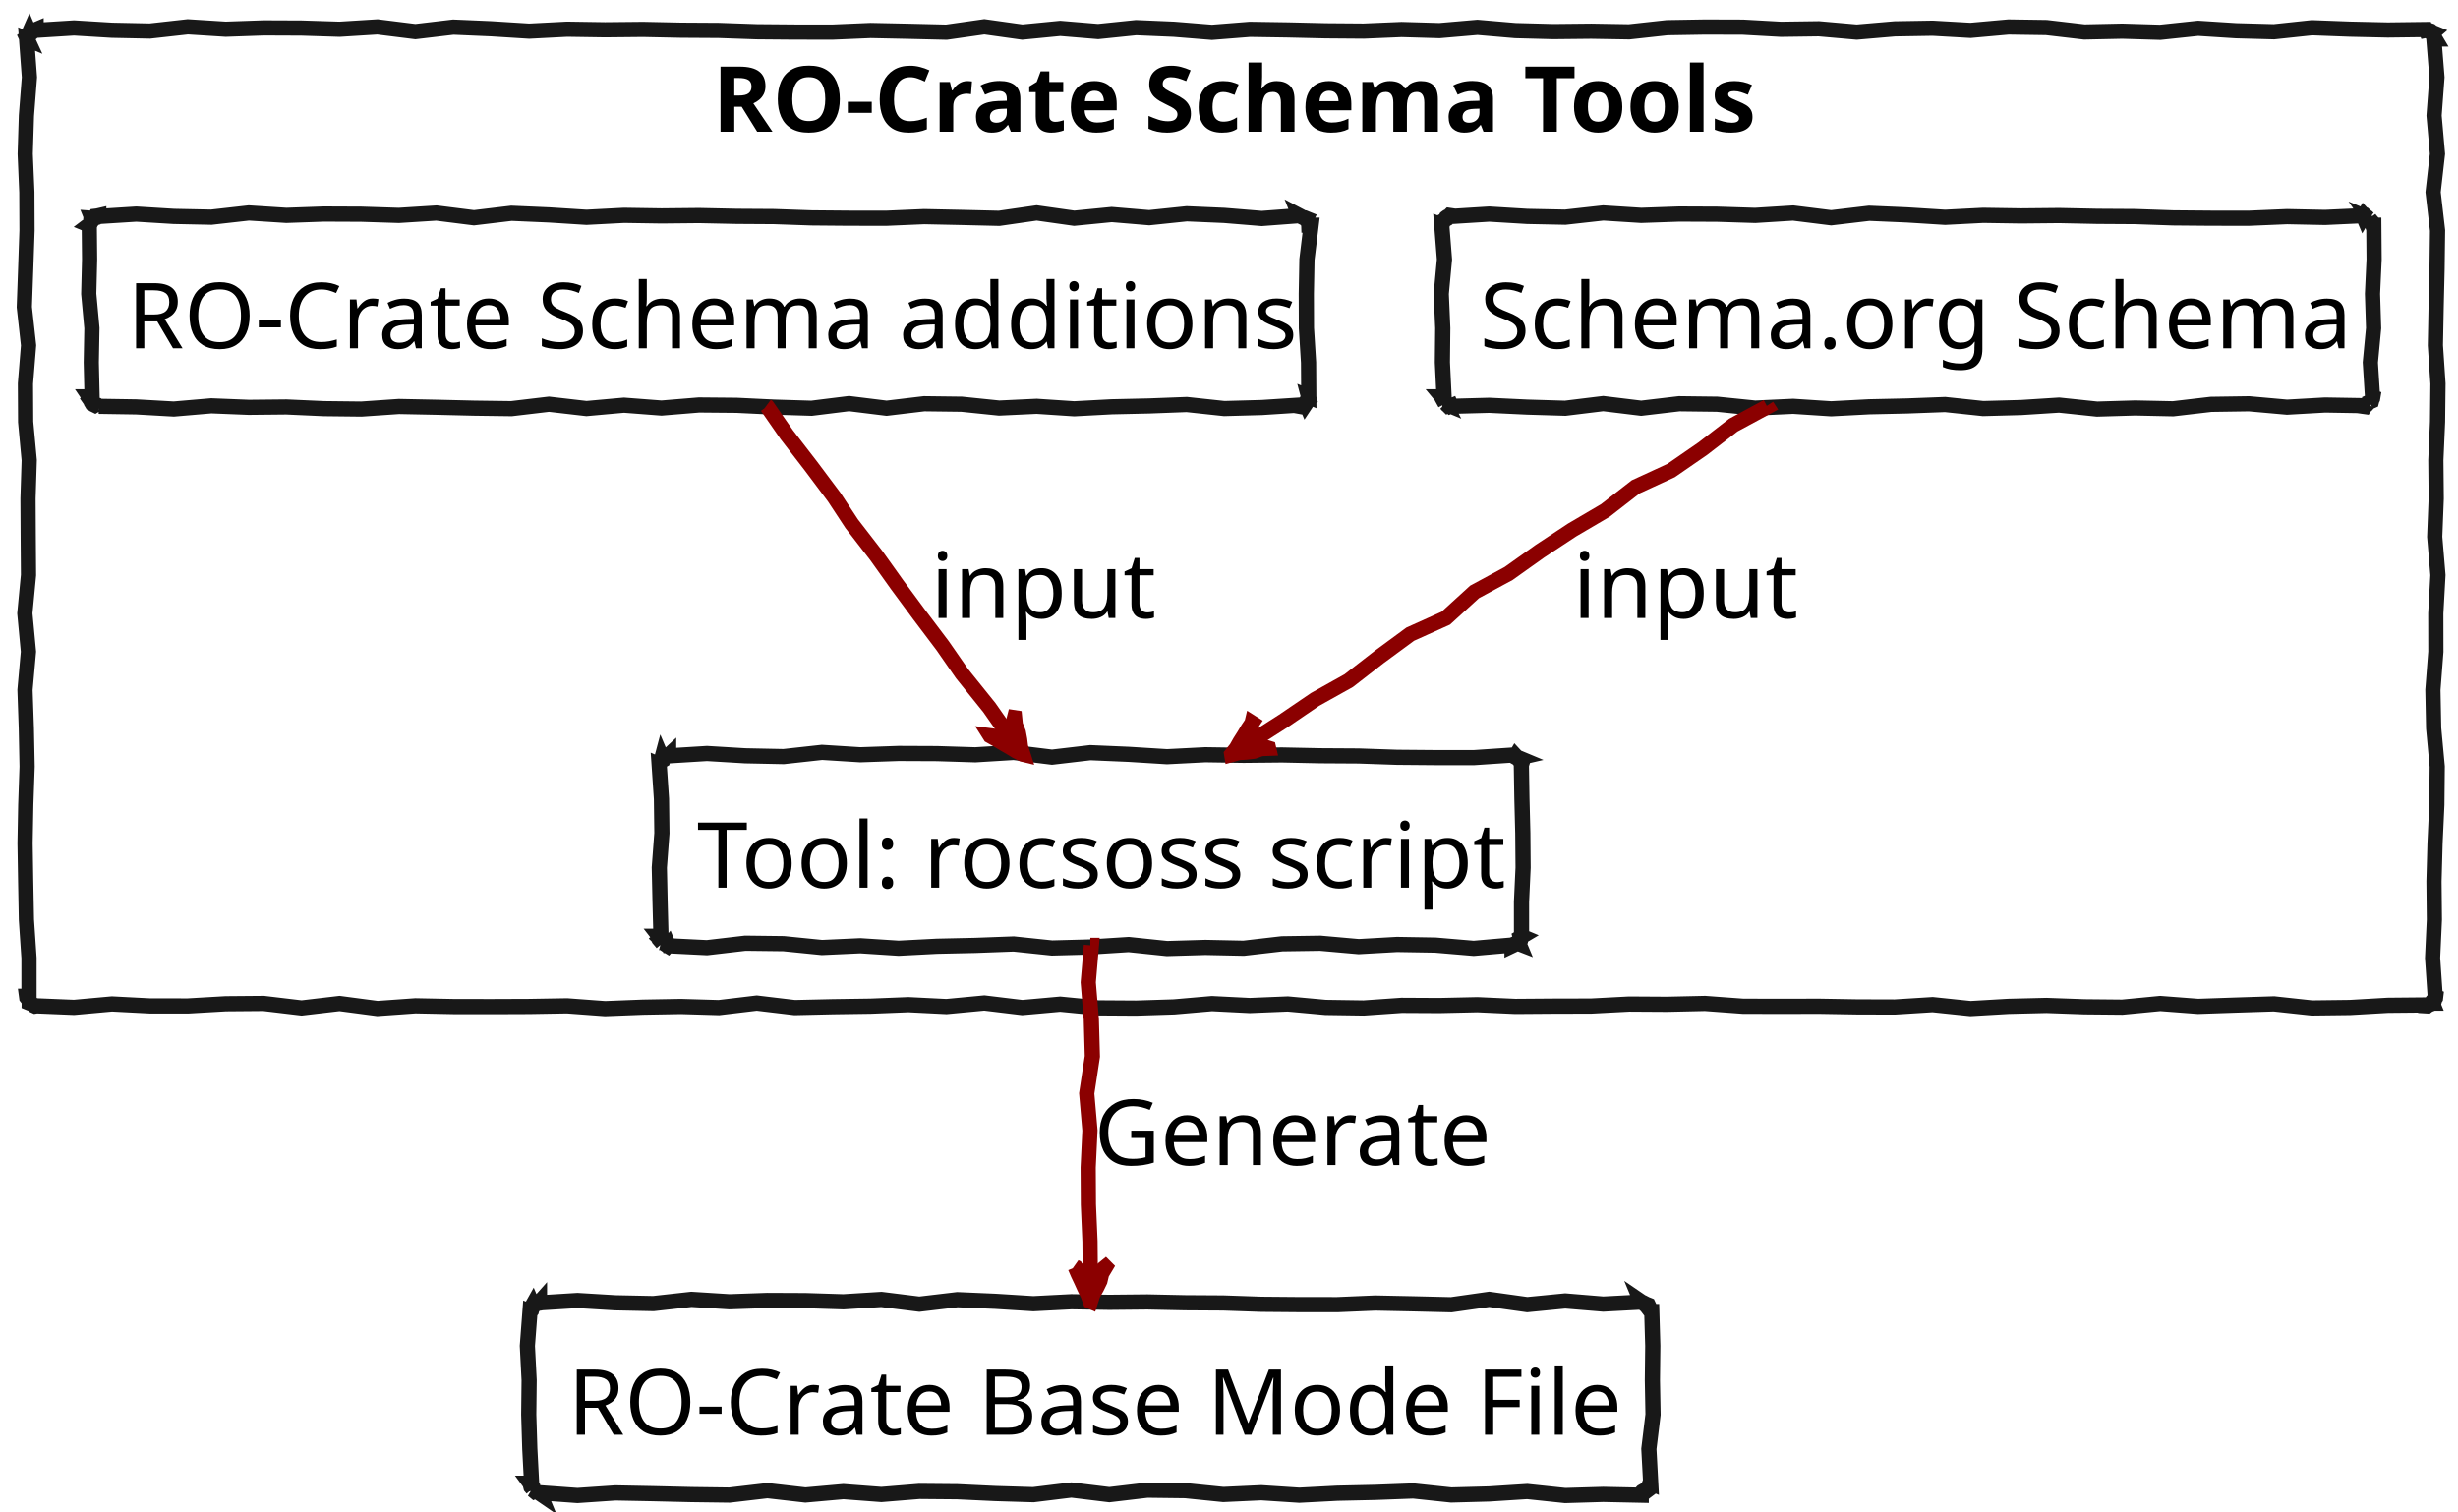
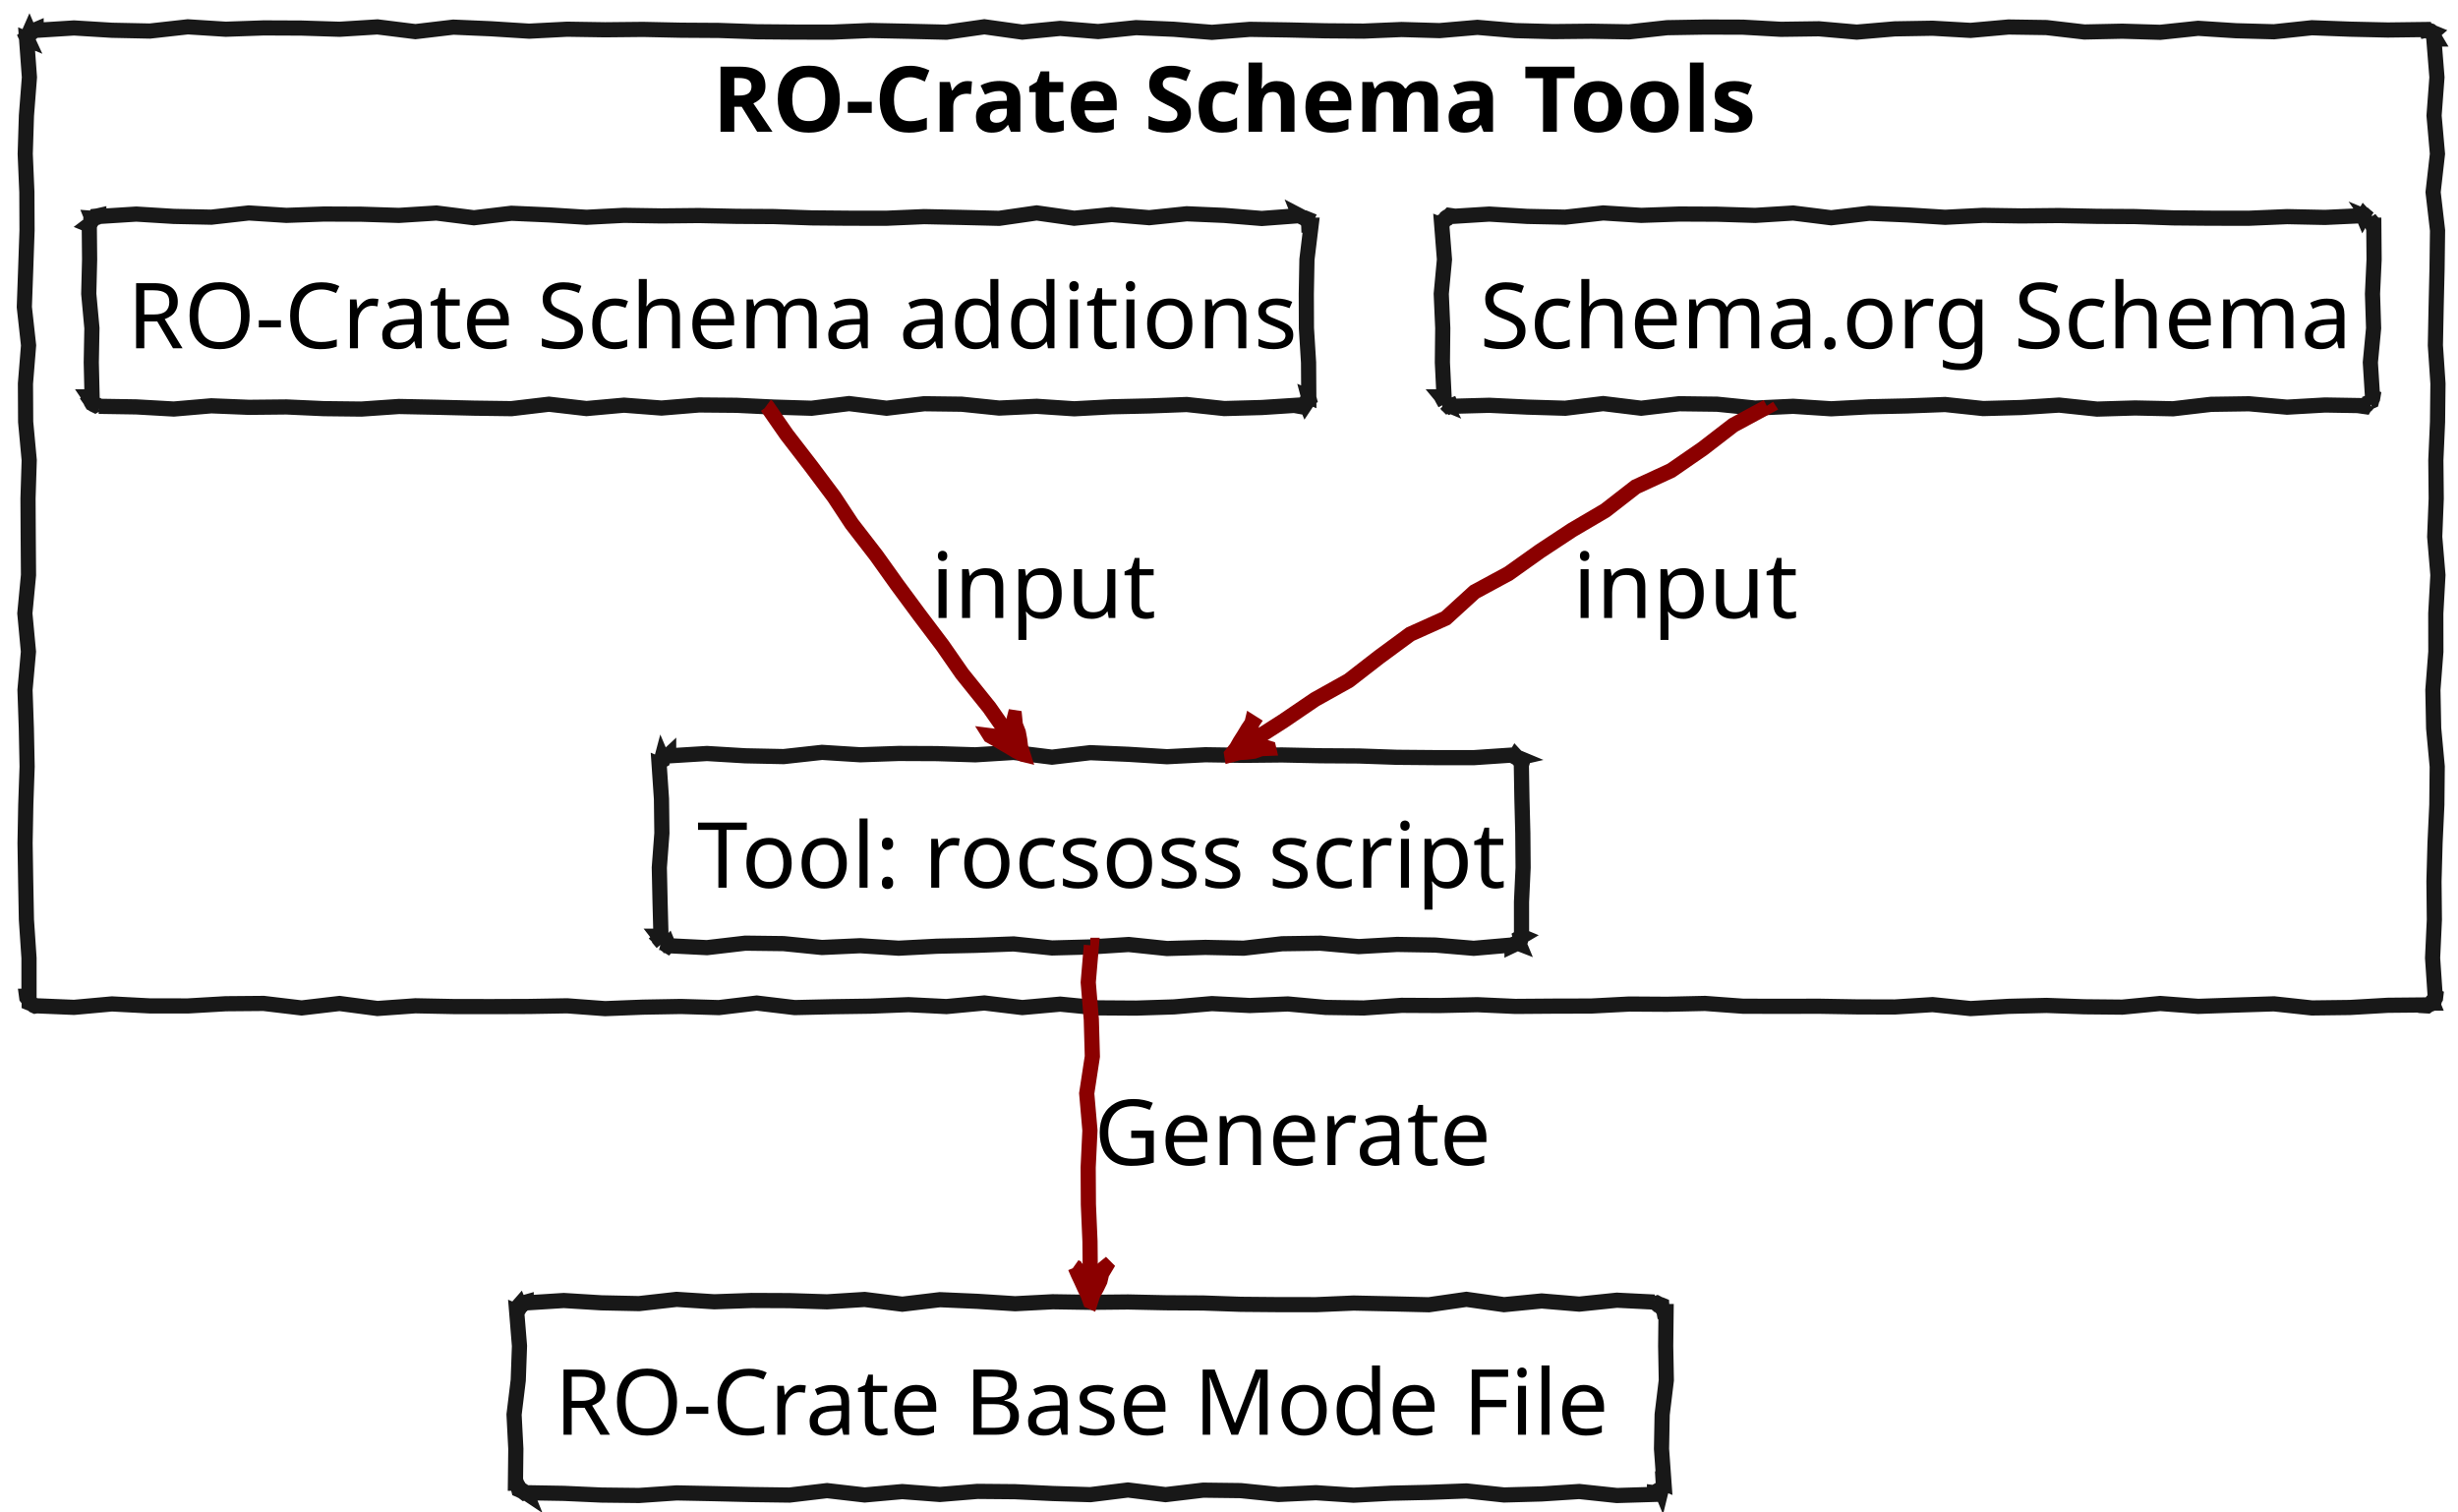
<svg xmlns="http://www.w3.org/2000/svg" contentStyleType="text/css" height="398px" preserveAspectRatio="none" style="width:647px;height:398px;background:#FFFFFF;" version="1.1" viewBox="0 0 647 398" width="647px" zoomAndPan="magnify">
  <defs />
  <g>
    <g id="cluster_tools">
      <polygon fill="none" points="9.5,7.773,9.5,7.984,19.484,7.359,29.468,7.967,39.452,8.173,49.437,7.06,59.421,7.696,69.405,7.347,79.389,7.39,89.373,7.705,99.357,7.082,109.341,8.327,119.325,7.143,129.31,7.576,139.294,8.205,149.278,7.688,159.262,7.842,169.246,7.742,179.23,7.952,189.214,8.013,199.198,8.359,209.183,8.444,219.167,8.453,229.151,8.028,239.135,8.237,249.119,8.476,259.103,7.052,269.087,8.452,279.071,7.477,289.056,8.307,299.04,7.278,309.024,7.705,319.008,8.515,328.992,7.725,338.976,7.879,348.96,8.112,358.944,8.19,368.929,7.769,378.913,8.061,388.897,7.201,398.881,8.058,408.865,8.322,418.849,8.218,428.833,8.386,438.817,7.29,448.802,7.121,458.786,7.152,468.77,7.715,478.754,7.577,488.738,8.455,498.722,7.599,508.706,7.43,518.691,8.002,528.675,7.107,538.659,7.254,548.643,8.422,558.627,8.209,568.611,8.508,578.595,7.452,588.579,8.093,598.563,8.364,608.548,7.301,618.532,7.678,628.516,7.899,638.5,7.773,638.583,7.974,638.853,7.919,639.266,8.209,639.49,8.042,639.828,8.151,640.268,8.506,640.423,8.57,640.193,8.768,640.717,9.278,640.771,9.593,640.771,9.886,641,10.273,640.646,10.273,641.459,20.353,640.701,30.433,641.592,40.513,640.447,50.593,641.617,60.673,641.484,70.753,641.245,80.833,641.047,90.913,641.727,100.993,641.614,111.073,641.169,121.153,641.268,131.233,640.87,141.313,641.716,151.393,641.155,161.473,641.173,171.553,640.392,181.633,640.595,191.713,641.531,201.793,641.43,211.873,640.957,221.953,640.678,232.033,640.781,242.113,640.314,252.193,641,262.273,641.128,262.326,641.081,262.721,640.869,263.048,640.775,263.423,640.372,263.67,640.268,264.041,640.279,264.068,639.865,264.068,639.597,264.422,639.239,264.557,638.924,264.797,638.5,264.773,638.5,264.544,628.516,264.639,618.532,265.217,608.548,265.341,598.563,264.261,588.579,264.58,578.595,264.923,568.611,264.163,558.627,265.127,548.643,265.031,538.659,264.673,528.675,264.916,518.691,265.502,508.706,264.461,498.722,265.088,488.738,265.059,478.754,264.889,468.77,264.914,458.786,264.887,448.802,264.149,438.817,264.373,428.833,264.312,418.849,264.837,408.865,264.862,398.881,264.935,388.897,264.483,378.913,264.706,368.929,264.653,358.944,265.35,348.96,265.2,338.976,264.288,328.992,264.7,319.008,264.196,309.024,265.062,299.04,265.382,289.056,265.318,279.071,264.338,269.087,265.237,259.103,264.031,249.119,264.974,239.135,264.474,229.151,264.87,219.167,265.014,209.183,265.245,199.198,264.053,189.214,265.249,179.23,264.952,169.246,265.129,159.262,265.521,149.278,264.779,139.294,264.949,129.31,264.987,119.325,264.971,109.341,264.773,99.357,265.484,89.373,264.164,79.389,265.339,69.405,264.149,59.421,264.233,49.437,264.813,39.452,264.802,29.468,264.281,19.484,265.187,9.5,264.773,9.514,264.807,9.239,264.851,8.878,264.686,8.382,264.196,8.035,264.065,7.732,264.041,7.692,264.025,7.695,263.733,7.563,263.385,7.386,263.019,7.041,262.583,7,262.273,7.636,262.273,7.634,252.193,6.953,242.113,6.761,232.033,6.599,221.953,6.785,211.873,7.137,201.793,6.932,191.713,6.582,181.633,7.487,171.553,6.541,161.473,7.502,151.393,7.427,141.313,7.372,131.233,7.692,121.153,6.754,111.073,6.699,100.993,7.519,90.913,6.403,80.833,6.766,70.753,7.115,60.673,7.069,50.593,6.641,40.513,6.957,30.433,7.745,20.353,7,10.273,7.2,10.356,6.963,9.844,7.317,9.576,7.281,9.147,7.578,8.856,7.732,8.506,7.77,8.596,8.139,8.489,8.354,8.008,8.844,8.19,9.148,7.923,9.5,7.773" style="stroke:#181818;stroke-width:4.0;" />
      <text fill="#000000" font-family="Chalkduster" font-size="24" font-weight="bold" lengthAdjust="spacing" textLength="273" x="187.5" y="34.688">RO-Crate Schema Tools</text>
    </g>
    <g id="elem_sos">
      <polygon fill="none" points="382,56.773,382,56.984,392,56.359,402,56.967,412,57.173,422,56.06,432,56.696,442,56.347,452,56.39,462,56.705,472,56.082,482,57.327,492,56.143,502,56.576,512,57.205,522,56.688,532,56.842,542,56.742,552,56.952,562,57.013,572,57.359,582,57.444,592,57.453,602,57.028,612,57.237,622,56.773,622.09,56.99,622.262,56.698,622.794,57.275,623.023,57.121,623.482,57.524,623.768,57.506,623.615,57.443,623.893,57.85,624.289,58.307,624.192,58.56,624.386,58.933,624.5,59.273,624.839,59.273,624.916,68.311,624.496,77.348,624.787,86.386,623.928,95.423,624.5,104.461,624.588,104.497,624.522,104.884,624.344,105.225,624.249,105.6,623.765,105.814,623.768,106.229,623.685,106.028,623.335,106.184,623.053,106.504,622.682,106.608,622.441,107.024,622,106.961,622,106.786,612,106.618,602,107.189,592,106.294,582,106.442,572,107.61,562,107.397,552,107.695,542,106.639,532,107.28,522,107.551,512,106.489,502,106.865,492,107.087,482,107.613,472,106.957,462,107.424,452,106.407,442,106.284,432,107.465,422,106.244,412,107.47,402,107.168,392,106.693,382,106.961,381.955,106.852,381.705,106.956,381.255,106.576,381.015,106.704,380.515,106.205,380.232,106.229,380.422,106.308,380.235,105.937,380.015,105.553,379.807,105.174,379.87,104.907,379.5,104.461,380.114,104.461,379.669,95.423,379.768,86.386,379.37,77.348,380.216,68.311,379.5,59.273,379.548,59.293,379.7,58.942,379.606,58.489,379.815,58.161,380.249,57.927,380.232,57.506,380.287,57.638,380.58,57.346,380.898,57.114,381.265,56.999,381.559,56.709,382,56.773" style="stroke:#181818;stroke-width:4.0;" />
      <text fill="#000000" font-family="Chalkduster" font-size="24" lengthAdjust="spacing" textLength="225" x="389.5" y="91.688">Schema.org Schema</text>
    </g>
    <g id="elem_roc">
      <polygon fill="none" points="26,56.773,26,56.984,35.875,56.359,45.75,56.967,55.625,57.173,65.5,56.06,75.375,56.696,85.25,56.347,95.125,56.39,105,56.705,114.875,56.082,124.75,57.327,134.625,56.143,144.5,56.576,154.375,57.205,164.25,56.688,174.125,56.842,184,56.742,193.875,56.952,203.75,57.013,213.625,57.359,223.5,57.444,233.375,57.453,243.25,57.028,253.125,57.237,263,57.476,272.875,56.052,282.75,57.452,292.625,56.477,302.5,57.307,312.375,56.278,322.25,56.705,332.125,57.515,342,56.773,341.994,56.758,342.367,56.952,342.75,57.171,343.114,57.341,343.414,57.358,343.768,57.506,343.856,57.542,343.738,57.786,344.148,58.249,344.376,58.636,344.49,58.977,344.5,59.273,345.113,59.273,344.017,68.311,343.848,77.348,343.879,86.386,344.441,95.423,344.5,104.461,344.44,104.436,344.563,104.901,344.153,105.146,343.955,105.478,343.985,105.904,343.768,106.229,343.683,106.023,343.348,106.215,343.143,106.721,342.763,106.802,342.447,107.041,342,106.961,342,106.639,332.125,107.28,322.25,107.551,312.375,106.489,302.5,106.865,292.625,107.087,282.75,107.613,272.875,106.957,263,107.424,253.125,106.407,243.25,106.284,233.375,107.465,223.5,106.244,213.625,107.47,203.75,107.168,193.875,106.693,184,106.607,174.125,107.42,164.25,106.662,154.375,107.553,144.5,106.408,134.625,107.578,124.75,107.445,114.875,107.206,105,107.008,95.125,107.688,85.25,107.575,75.375,107.13,65.5,107.229,55.625,106.831,45.75,107.677,35.875,107.116,26,106.961,26.022,107.014,25.569,106.627,25.241,106.543,25.007,106.685,24.641,106.507,24.232,106.229,24.219,106.223,23.987,105.834,23.872,105.494,23.582,105.081,23.774,104.867,23.5,104.461,24.24,104.461,24.026,95.423,24.195,86.386,23.363,77.348,23.587,68.311,23.5,59.273,23.381,59.224,23.734,58.956,23.869,58.598,24.11,58.283,24.015,57.83,24.232,57.506,24.215,57.464,24.642,57.496,25.012,57.388,25.227,56.908,25.622,56.86,26,56.773" style="stroke:#181818;stroke-width:4.0;" />
      <text fill="#000000" font-family="Chalkduster" font-size="24" lengthAdjust="spacing" textLength="301" x="33.5" y="91.688">RO-Crate Schema additions</text>
    </g>
    <g id="elem_rocsoss">
      <polygon fill="none" points="176,198.773,176,198.984,186.091,198.359,196.182,198.967,206.273,199.173,216.364,198.06,226.454,198.696,236.546,198.347,246.636,198.39,256.727,198.705,266.818,198.082,276.909,199.327,287,198.143,297.091,198.576,307.182,199.205,317.273,198.688,327.364,198.842,337.454,198.742,347.546,198.952,357.636,199.013,367.727,199.359,377.818,199.445,387.909,199.453,398,198.773,398.033,198.852,398.413,199.063,398.797,199.283,398.969,198.991,399.501,199.568,399.768,199.506,399.676,199.468,400.079,199.927,399.908,200.15,400.186,200.558,400.582,201.014,400.5,201.273,400.451,201.273,400.605,210.311,400.839,219.348,400.916,228.386,400.496,237.423,400.5,246.461,400.589,246.498,400.177,246.742,400.295,247.204,400.229,247.591,400.051,247.932,399.768,248.229,399.846,248.417,399.353,248.226,398.978,248.321,398.628,248.477,398.346,248.796,398,248.961,398,248.764,387.909,249.642,377.818,248.786,367.727,248.618,357.636,249.189,347.546,248.294,337.454,248.442,327.364,249.61,317.273,249.397,307.182,249.695,297.091,248.639,287,249.28,276.909,249.551,266.818,248.488,256.727,248.865,246.636,249.087,236.546,249.613,226.454,248.957,216.364,249.423,206.273,248.407,196.182,248.284,186.091,249.465,176,248.961,175.909,248.74,175.711,248.971,175.319,248.732,174.905,248.439,174.541,248.266,174.232,248.229,174.374,248.287,173.994,247.837,174.122,247.597,173.623,247.097,173.837,246.893,173.5,246.461,173.984,246.461,173.745,237.423,173.547,228.386,174.227,219.348,174.114,210.311,173.5,201.273,173.552,201.295,173.729,200.954,173.753,200.55,174.16,200.304,174.133,199.879,174.232,199.506,174.254,199.559,174.508,199.172,174.888,199.088,175.361,199.23,175.701,199.052,176,198.773" style="stroke:#181818;stroke-width:4.0;" />
      <text fill="#000000" font-family="Chalkduster" font-size="24" lengthAdjust="spacing" textLength="207" x="183.5" y="233.688">Tool: rocsoss script</text>
    </g>
    <g id="elem_rop">
-       <polygon fill="none" points="142,342.773,142,342.984,152,342.359,162,342.967,172,343.173,182,342.06,192,342.696,202,342.347,212,342.39,222,342.705,232,342.082,242,343.327,252,342.143,262,342.576,272,343.205,282,342.688,292,342.842,302,342.741,312,342.952,322,343.013,332,343.359,342,343.445,352,343.453,362,343.028,372,343.237,382,343.476,392,342.052,402,343.452,412,342.477,422,343.307,432,342.773,431.937,342.621,432.345,342.899,432.802,343.295,433.054,343.198,433.428,343.392,433.768,343.506,433.872,343.549,434.042,343.912,434.06,344.212,434.296,344.603,434.177,344.847,434.5,345.273,434.784,345.273,435.048,354.311,434.945,363.348,435.113,372.386,434.017,381.423,434.5,390.461,434.299,390.378,434.162,390.735,434.189,391.161,434,391.497,434.124,391.962,433.768,392.229,433.745,392.175,433.37,392.269,433.09,392.592,432.622,392.463,432.287,392.655,432,392.961,432,393.61,422,393.397,412,393.695,402,392.639,392,393.28,382,393.551,372,392.488,362,392.865,352,393.087,342,393.613,332,392.957,322,393.423,312,392.407,302,392.284,292,393.465,282,392.244,272,393.47,262,393.168,252,392.693,242,392.607,232,393.42,222,392.662,212,393.553,202,392.408,192,393.578,182,393.445,172,393.206,162,393.008,152,393.688,142,392.961,142.078,393.15,141.668,392.867,141.327,392.751,140.923,392.481,140.677,392.596,140.232,392.229,140.28,392.248,140.139,391.897,139.752,391.444,139.668,391.116,139.81,390.882,139.5,390.461,139.93,390.461,139.457,381.423,139.178,372.386,139.281,363.348,138.814,354.311,139.5,345.273,139.628,345.326,139.874,345.014,139.955,344.634,140.153,344.301,140.044,343.842,140.232,343.506,140.243,343.533,140.536,343.24,140.976,343.3,141.324,343.142,141.717,343.09,142,342.773" style="stroke:#181818;stroke-width:4.0;" />
-       <text fill="#000000" font-family="Chalkduster" font-size="24" lengthAdjust="spacing" textLength="275" x="149.5" y="377.688">RO-Crate Base Mode File</text>
+       <polygon fill="none" points="138.5,342.773,138.5,342.984,148.4,342.359,158.3,342.967,168.2,343.173,178.1,342.06,188,342.696,197.9,342.347,207.8,342.39,217.7,342.705,227.6,342.082,237.5,343.327,247.4,342.143,257.3,342.576,267.2,343.205,277.1,342.688,287,342.842,296.9,342.741,306.8,342.952,316.7,343.013,326.6,343.359,336.5,343.445,346.4,343.453,356.3,343.028,366.2,343.237,376.1,343.476,386,342.052,395.9,343.452,405.8,342.477,415.7,343.307,425.6,342.278,435.5,342.773,435.491,342.752,435.948,343.148,436.201,343.051,436.574,343.245,436.957,343.464,437.268,343.506,437.396,343.559,437.413,343.859,437.649,344.249,437.531,344.493,437.941,344.956,438,345.273,438.548,345.273,438.445,354.311,438.613,363.348,437.517,372.386,437.348,381.423,438,390.461,437.809,390.382,437.835,390.807,437.647,391.143,437.771,391.608,437.36,391.853,437.268,392.229,437.224,392.123,436.943,392.445,436.476,392.316,436.141,392.508,435.936,393.014,435.5,392.961,435.5,393.397,425.6,393.695,415.7,392.639,405.8,393.28,395.9,393.551,386,392.488,376.1,392.865,366.2,393.087,356.3,393.613,346.4,392.957,336.5,393.423,326.6,392.407,316.7,392.284,306.8,393.465,296.9,392.244,287,393.47,277.1,393.168,267.2,392.693,257.3,392.607,247.4,393.42,237.5,392.662,227.6,393.553,217.7,392.408,207.8,393.578,197.9,393.445,188,393.206,178.1,393.008,168.2,393.688,158.3,393.575,148.4,393.13,138.5,392.961,138.534,393.043,138.13,392.774,137.884,392.889,137.459,392.569,137.108,392.428,136.732,392.229,136.545,392.151,136.461,391.824,136.603,391.589,136.425,391.223,136.133,390.809,136,390.461,135.678,390.461,135.781,381.423,135.314,372.386,136.415,363.348,136.74,354.311,136,345.273,136.162,345.341,136.361,345.009,136.251,344.549,136.466,344.224,136.466,343.81,136.732,343.506,136.768,343.593,137.117,343.435,137.51,343.383,137.764,342.996,138.129,342.878,138.5,342.773" style="stroke:#181818;stroke-width:4.0;" />
+       <text fill="#000000" font-family="Chalkduster" font-size="24" lengthAdjust="spacing" textLength="275" x="146" y="377.688">RO-Crate Base Mode File</text>
    </g>
    <g id="link_sos_rocsoss">
      <path d="M465.04,106.843 L465.193,107.078 L456.25,111.908 L448.204,118.114 L439.866,123.872 L430.568,128.155 L422.542,134.393 L413.8,139.53 L405.343,145.106 L397.084,150.985 L388.143,155.816 L380.56,162.735 L371.211,166.939 L363.037,172.95 L355.007,179.18 L346.142,184.129 L337.766,189.828 L329.228,195.28 " fill="none" style="stroke:#8B0000;stroke-width:4.0;" />
      <polygon fill="#8B0000" points="324.2,198.553,324.211,198.623,326.123,198.105,328.1,197.994,330.056,197.75,331.942,197.072,333.925,196.995,333.919,196.969,332.788,196.622,331.684,196.402,330.599,196.271,329.449,195.834,328.39,195.825,328.571,195.863,328.418,194.675,328.793,193.598,329.233,192.534,329.298,191.392,329.56,190.291,329.579,190.303,328.479,191.937,327.466,193.628,326.411,195.292,325.436,197.007,324.2,198.553" style="stroke:#8B0000;stroke-width:4.0;" />
      <text fill="#000000" font-family="Chalkduster" font-size="24" lengthAdjust="spacing" textLength="54" x="414" y="162.688">input</text>
    </g>
    <g id="link_roc_rocsoss">
      <path d="M201.71,106.843 L201.936,107.01 L207.075,114.414 L213.538,122.792 L219.57,130.853 L224.185,137.871 L230.678,146.272 L236.114,153.894 L241.971,161.826 L248.12,169.973 L253.261,177.379 L260.408,186.26 L265.624,193.721 " fill="none" style="stroke:#8B0000;stroke-width:4.0;" />
      <polygon fill="#8B0000" points="269.18,198.553,269.248,198.569,268.623,196.6,268.398,194.719,268.043,192.81,267.258,190.807,267.068,188.934,267.042,188.93,266.757,190.031,266.601,191.151,266.535,192.286,266.159,193.373,266.217,194.526,266.245,194.709,265.067,194.148,263.97,194.12,262.883,194.158,261.738,193.817,260.624,193.675,260.636,193.695,262.33,194.641,264.076,195.678,265.797,196.671,267.566,197.747,269.18,198.553" style="stroke:#8B0000;stroke-width:4.0;" />
      <text fill="#000000" font-family="Chalkduster" font-size="24" lengthAdjust="spacing" textLength="54" x="245" y="162.688">input</text>
    </g>
    <g id="link_rocsoss_rop">
      <path d="M287,248.863 L287.28,248.863 L286.448,258.608 L287.258,268.352 L287.533,278.097 L286.049,287.841 L286.896,297.586 L286.431,307.33 L286.489,317.075 L286.909,326.819 L287,336.563 " fill="none" style="stroke:#8B0000;stroke-width:4.0;" />
      <polygon fill="#8B0000" points="287,342.563,287.064,342.592,287.674,340.707,288.659,338.99,289.522,337.217,289.983,335.267,291,333.563,290.982,333.545,290.099,334.263,289.31,335.073,288.584,335.947,287.637,336.601,287,337.563,287.13,337.694,286.051,336.615,285.353,335.917,284.702,335.265,283.78,334.343,283,333.563,283.021,333.573,283.79,335.359,284.654,337.188,285.473,338.996,286.378,340.843,287,342.563" style="stroke:#8B0000;stroke-width:4.0;" />
      <text fill="#000000" font-family="Chalkduster" font-size="24" lengthAdjust="spacing" textLength="100" x="288" y="306.688">Generate</text>
    </g>
  </g>
</svg>
